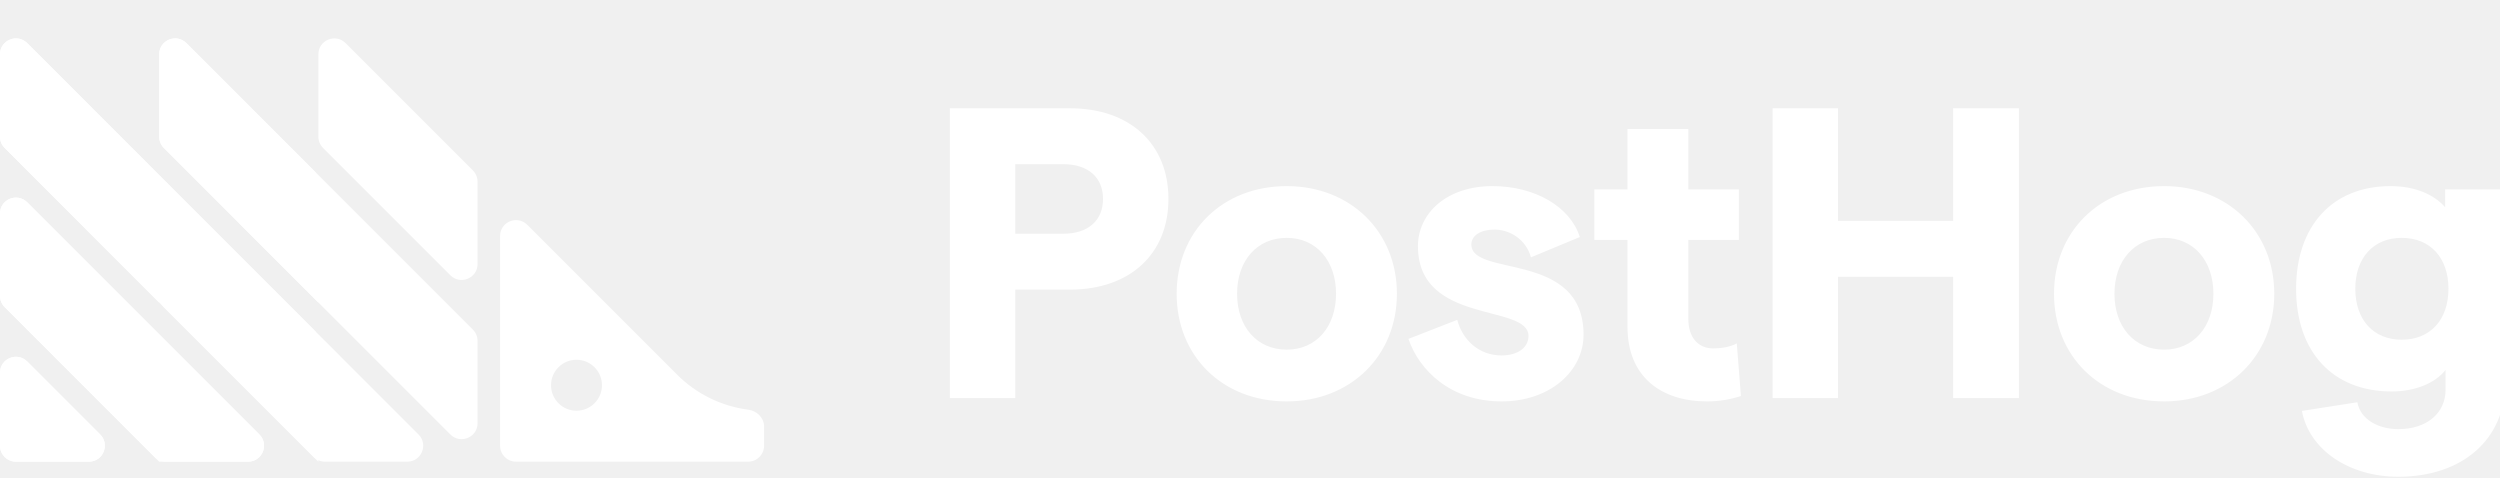
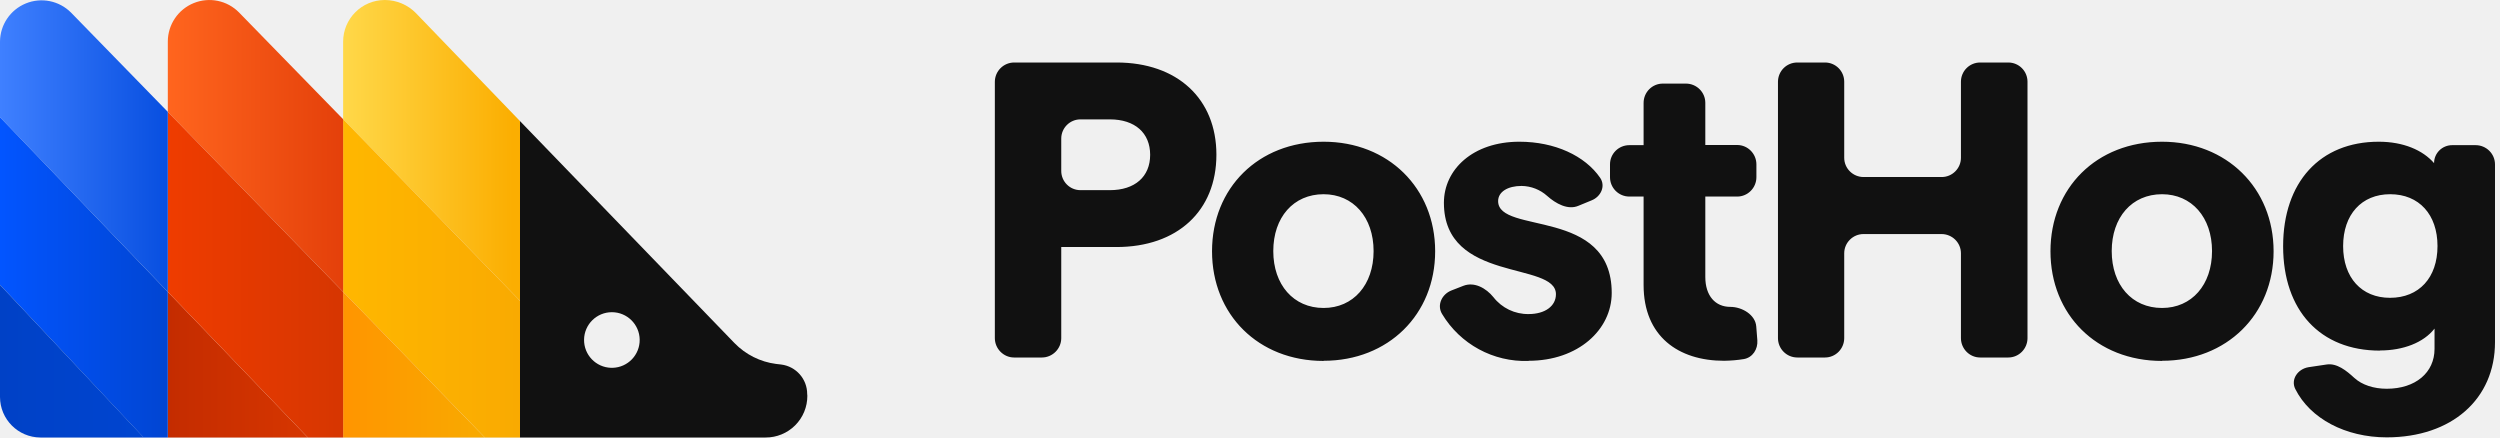
- <svg xmlns="http://www.w3.org/2000/svg" width="157" height="30" fill="none" viewBox="0 0 157 30">
-   <g fill="#fff">
-     <path d="M10.891 17.206a1 1 0 0 1-1.788 0l-.882-1.763a1 1 0 0 1 0-.894l.882-1.763a1 1 0 0 1 1.788 0l.882 1.763a1 1 0 0 1 0 .894l-.882 1.763zm0 9.997a1 1 0 0 1-1.788 0L8.22 25.44a1 1 0 0 1 0-.894l.882-1.763a1 1 0 0 1 1.788 0l.882 1.763a1 1 0 0 1 0 .894l-.882 1.763z" />
-     <path d="M0 23.408c0-.89 1.077-1.337 1.707-.707l4.583 4.583c.63.63.184 1.708-.707 1.708H1a1 1 0 0 1-1-1v-4.584zm0-4.828a1 1 0 0 0 .293.708l9.411 9.41a1 1 0 0 0 .707.294h5.17c.89 0 1.337-1.077.707-1.707l-14.58-14.58C1.077 12.074 0 12.52 0 13.41v5.17zm0-9.997a1 1 0 0 0 .293.707L19.7 28.7a1 1 0 0 0 .707.293h5.17c.89 0 1.337-1.078.707-1.708L1.707 2.707C1.077 2.077 0 2.523 0 3.414v5.17zm9.997 0a1 1 0 0 0 .293.707l17.994 17.995c.63.63 1.707.183 1.707-.708v-5.169a1 1 0 0 0-.293-.707L11.704 2.707c-.63-.63-1.707-.184-1.707.707v5.17zm11.704-5.876c-.63-.63-1.707-.184-1.707.707v5.17a1 1 0 0 0 .293.706l7.997 7.998c.63.63 1.707.183 1.707-.708v-5.169a1 1 0 0 0-.293-.707l-7.997-7.997zm20.824 20.824-9.413-9.413c-.63-.63-1.707-.184-1.707.707v13.167a1 1 0 0 0 1 1h14.58a1 1 0 0 0 1-1v-1.2c0-.552-.449-.993-.997-1.064a7.723 7.723 0 0 1-4.463-2.197zm-6.321 2.262a1.6 1.6 0 1 1 0-3.2 1.6 1.6 0 0 1 0 3.2z" />
-     <path d="M0 27.992a1 1 0 0 0 1 1h4.583c.891 0 1.337-1.078.707-1.708l-4.583-4.583c-.63-.63-1.707-.184-1.707.707v4.584zm9.997-16.995-8.29-8.29C1.077 2.077 0 2.523 0 3.414v5.17a1 1 0 0 0 .293.706l9.704 9.705v-7.998zm-8.29 1.707c-.63-.63-1.707-.184-1.707.707v5.17a1 1 0 0 0 .293.706l9.704 9.705v-7.998l-8.29-8.29zm18.287-1.293a1 1 0 0 0-.293-.707l-7.997-7.997c-.63-.63-1.707-.184-1.707.707v5.17a1 1 0 0 0 .293.706l9.704 9.705V11.41zm-9.997 17.58h5.583c.891 0 1.337-1.077.707-1.707l-6.29-6.29v7.998zm0-17.994v7.583a1 1 0 0 0 .293.708l9.704 9.704v-7.584a1 1 0 0 0-.293-.707l-9.704-9.704zM59.65 25h4.108v-6.812h3.432c3.77 0 6.188-2.236 6.188-5.694 0-3.458-2.418-5.694-6.188-5.694h-7.54V25zm4.108-10.322V10.31h3.016c1.56 0 2.496.832 2.496 2.184 0 1.352-.936 2.184-2.496 2.184h-3.016zm17.051 10.53c4.005 0 6.917-2.86 6.917-6.76s-2.913-6.76-6.917-6.76c-4.055 0-6.915 2.86-6.915 6.76s2.86 6.76 6.915 6.76zm-3.12-6.76c0-2.08 1.249-3.51 3.12-3.51 1.847 0 3.095 1.43 3.095 3.51s-1.249 3.51-3.095 3.51c-1.871 0-3.12-1.43-3.12-3.51zm16.61 6.76c3.068 0 5.148-1.924 5.148-4.186 0-5.304-7.046-3.588-7.046-5.668 0-.572.598-.936 1.456-.936.884 0 1.95.546 2.288 1.742l3.068-1.274c-.598-1.898-2.808-3.198-5.486-3.198-2.886 0-4.68 1.716-4.68 3.77 0 4.966 6.942 3.588 6.942 5.642 0 .728-.676 1.222-1.69 1.222-1.456 0-2.47-1.014-2.782-2.236l-3.067 1.196c.675 1.976 2.651 3.926 5.85 3.926zm15.031-.338-.26-3.302c-.442.234-1.014.312-1.482.312-.936 0-1.56-.676-1.56-1.846v-4.966h3.172v-3.172h-3.172V8.1h-3.822v3.796h-2.08v3.172h2.08v5.46c0 3.172 2.158 4.68 4.992 4.68.78 0 1.508-.13 2.132-.338zM122.656 6.8v7.072h-7.228V6.8h-4.108V25h4.108v-7.618h7.228V25h4.134V6.8h-4.134zm13.252 18.408c4.004 0 6.916-2.86 6.916-6.76s-2.912-6.76-6.916-6.76c-4.056 0-6.916 2.86-6.916 6.76s2.86 6.76 6.916 6.76zm-3.12-6.76c0-2.08 1.248-3.51 3.12-3.51 1.846 0 3.094 1.43 3.094 3.51s-1.248 3.51-3.094 3.51c-1.872 0-3.12-1.43-3.12-3.51zm17.413 6.136c1.43 0 2.704-.494 3.38-1.352v1.248c0 1.456-1.17 2.47-2.964 2.47-1.274 0-2.392-.624-2.574-1.69l-3.484.546c.468 2.47 2.99 4.134 6.058 4.134 4.03 0 6.708-2.366 6.708-5.876V11.896h-3.77v1.118c-.702-.806-1.898-1.326-3.432-1.326-3.64 0-5.928 2.496-5.928 6.448 0 3.952 2.288 6.448 6.006 6.448zm-2.288-6.448c0-1.95 1.144-3.198 2.912-3.198 1.794 0 2.938 1.248 2.938 3.198s-1.144 3.198-2.938 3.198c-1.768 0-2.912-1.248-2.912-3.198z" />
+ <svg xmlns="http://www.w3.org/2000/svg" width="160" height="28" viewBox="0 0 160 28">
+   <g clip-path="url(#logo-landscape-color-gradient-clip0_56_1021)">
+     <path fill="#111" d="M51.66 25.22A1.9 1.9 0 0 0 50 23.33l-.34-.04c-1-.13-1.94-.6-2.65-1.33L33.28 7.75V28H49a2.66 2.66 0 0 0 2.67-2.67zM39.2 23.54h-.09a1.78 1.78 0 1 1 .1 0" />
+     <path fill="url(#logo-landscape-color-gradient-paint0_linear_56_1021)" d="M21.96 2.67v4.96l11.3 11.6h.02V7.75L26.63.85a2.8 2.8 0 0 0-2-.85 2.67 2.67 0 0 0-2.67 2.67" />
+     <path fill="url(#logo-landscape-color-gradient-paint1_linear_56_1021)" d="M21.96 7.63v11.05L31.03 28h2.25v-8.75z" />
+     <path fill="url(#logo-landscape-color-gradient-paint2_linear_56_1021)" d="M21.96 28h9.07l-9.07-9.32z" />
+     <path fill="url(#logo-landscape-color-gradient-paint3_linear_56_1021)" d="M10.74 2.66v4.5l11.22 11.52V7.63L15.3.8a2.66 2.66 0 0 0-4.56 1.86" />
+     <path fill="url(#logo-landscape-color-gradient-paint4_linear_56_1021)" d="M10.74 28h8.96l-8.96-9.32z" />
+     <path fill="url(#logo-landscape-color-gradient-paint5_linear_56_1021)" d="M10.74 7.16v11.52L19.7 28h2.26v-9.32z" />
+     <path fill="url(#logo-landscape-color-gradient-paint6_linear_56_1021)" d="M10.74 7.16 4.54.8A2.66 2.66 0 0 0 0 2.66V7.5l10.74 11.18z" />
+     <path fill="url(#logo-landscape-color-gradient-paint7_linear_56_1021)" d="M9.19 28h1.55v-9.32L0 7.5v10.73z" />
+     <path fill="url(#logo-landscape-color-gradient-paint8_linear_56_1021)" d="M0 25.41A2.6 2.6 0 0 0 2.58 28H9.2L0 18.23z" />
  </g>
+   <path fill="#111" d="M64.9 22.88c-.67 0-1.23-.56-1.23-1.24V5.24c0-.69.56-1.24 1.24-1.24h6.55c3.89 0 6.39 2.32 6.39 5.9 0 3.6-2.5 5.91-6.4 5.91h-3.53v5.83c0 .68-.56 1.24-1.24 1.24zm3.02-11.94c0 .68.55 1.23 1.23 1.23h1.88c1.6 0 2.58-.86 2.58-2.26s-.97-2.27-2.58-2.27h-1.88c-.68 0-1.23.55-1.23 1.23zM84.71 23.1c-4.18 0-7.14-2.97-7.14-7.02s2.96-7.01 7.14-7.01c4.14 0 7.14 2.97 7.14 7.01 0 4.05-3 7.01-7.14 7.01m-3.22-7.02c0 2.16 1.3 3.64 3.22 3.64 1.9 0 3.2-1.48 3.2-3.64s-1.3-3.64-3.2-3.64c-1.93 0-3.22 1.48-3.22 3.64m16.34 7.03a6.2 6.2 0 0 1-5.54-3.01c-.34-.57-.01-1.26.6-1.5l.77-.3c.7-.27 1.45.15 1.92.73a2.8 2.8 0 0 0 2.25 1.08c1.05 0 1.75-.51 1.75-1.27 0-2.13-7.17-.7-7.17-5.85 0-2.13 1.85-3.91 4.83-3.91 2.27 0 4.2.9 5.17 2.31.36.53.05 1.2-.54 1.44l-.85.35c-.68.29-1.45-.14-2-.63a2.5 2.5 0 0 0-1.64-.64c-.89 0-1.5.38-1.5.97 0 2.16 7.27.38 7.27 5.88 0 2.35-2.15 4.34-5.32 4.34m14.64-1.31c.04.57-.3 1.1-.86 1.2q-.6.1-1.27.11c-2.92 0-5.15-1.56-5.15-4.85v-5.66h-.91c-.69 0-1.24-.56-1.24-1.24v-.82c0-.68.55-1.23 1.24-1.23h.91v-2.7c0-.69.55-1.24 1.23-1.24h1.48c.68 0 1.24.55 1.24 1.23v2.7h2.04c.68 0 1.23.56 1.23 1.24v.82c0 .68-.55 1.24-1.23 1.24h-2.04v5.15c0 1.2.64 1.91 1.6 1.91.75 0 1.6.5 1.66 1.25zM125.5 5.23c0-.68.55-1.23 1.23-1.23h1.8c.68 0 1.23.55 1.23 1.23v16.41c0 .68-.55 1.24-1.23 1.24h-1.8c-.68 0-1.23-.56-1.23-1.24v-5.43c0-.68-.56-1.23-1.24-1.23h-5c-.67 0-1.23.55-1.23 1.23v5.43c0 .68-.55 1.24-1.23 1.24h-1.77c-.69 0-1.24-.56-1.24-1.24V5.24c0-.69.55-1.24 1.24-1.24h1.77c.68 0 1.23.55 1.23 1.23v4.87c0 .68.56 1.23 1.24 1.23h5c.67 0 1.23-.55 1.23-1.23zm12.87 17.87c-4.19 0-7.14-2.97-7.14-7.02s2.95-7.01 7.14-7.01c4.13 0 7.14 2.97 7.14 7.01 0 4.05-3 7.01-7.14 7.01m-3.22-7.02c0 2.16 1.29 3.64 3.22 3.64 1.9 0 3.2-1.48 3.2-3.64s-1.3-3.64-3.2-3.64c-1.93 0-3.22 1.48-3.22 3.64m17.17 6.37c-3.84 0-6.2-2.58-6.2-6.68s2.36-6.69 6.12-6.69c1.58 0 2.82.54 3.54 1.37 0-.64.52-1.15 1.16-1.15h1.5c.68 0 1.24.55 1.24 1.23V21.9c0 3.64-2.77 6.09-6.93 6.09-2.64 0-4.9-1.2-5.85-3.09-.31-.62.16-1.29.85-1.4l1.14-.17c.67-.11 1.29.4 1.78.85.5.46 1.26.7 2.08.7 1.85 0 3.06-1.04 3.06-2.55v-1.3c-.7.9-2.01 1.4-3.49 1.4m-2.36-6.68c0 2.02 1.18 3.31 3 3.31 1.86 0 3.04-1.29 3.04-3.31s-1.18-3.32-3.03-3.32c-1.83 0-3.01 1.3-3.01 3.32" />
  <defs>
-     <clipPath id="a">
-       <path fill="#fff" d="M0 0h157v30H0z" />
+     <linearGradient id="logo-landscape-color-gradient-paint0_linear_56_1021" x1="21.96" x2="33.28" y1="9.62" y2="9.62" gradientUnits="userSpaceOnUse">
+       <stop stop-color="#ffd849" />
+       <stop offset=".96" stop-color="#fbae01" />
+     </linearGradient>
+     <linearGradient id="logo-landscape-color-gradient-paint1_linear_56_1021" x1="21.96" x2="33.28" y1="17.81" y2="17.81" gradientUnits="userSpaceOnUse">
+       <stop stop-color="#ffb700" />
+       <stop offset="1" stop-color="#f9aa01" />
+     </linearGradient>
+     <linearGradient id="logo-landscape-color-gradient-paint2_linear_56_1021" x1="21.96" x2="31.03" y1="23.34" y2="23.34" gradientUnits="userSpaceOnUse">
+       <stop stop-color="#ff9500" />
+       <stop offset="1" stop-color="#f8aa00" />
+     </linearGradient>
+     <linearGradient id="logo-landscape-color-gradient-paint3_linear_56_1021" x1="10.74" x2="21.96" y1="9.34" y2="9.34" gradientUnits="userSpaceOnUse">
+       <stop stop-color="#ff651e" />
+       <stop offset="1" stop-color="#e4400a" />
+     </linearGradient>
+     <linearGradient id="logo-landscape-color-gradient-paint4_linear_56_1021" x1="10.74" x2="19.7" y1="23.34" y2="23.34" gradientUnits="userSpaceOnUse">
+       <stop stop-color="#c42c00" />
+       <stop offset="1" stop-color="#d63600" />
+     </linearGradient>
+     <linearGradient id="logo-landscape-color-gradient-paint5_linear_56_1021" x1="10.74" x2="21.96" y1="17.58" y2="17.58" gradientUnits="userSpaceOnUse">
+       <stop stop-color="#ef3c00" />
+       <stop offset="1" stop-color="#d63601" />
+     </linearGradient>
+     <linearGradient id="logo-landscape-color-gradient-paint6_linear_56_1021" x1="0" x2="10.74" y1="9.34" y2="9.34" gradientUnits="userSpaceOnUse">
+       <stop stop-color="#3f80ff" />
+       <stop offset="1" stop-color="#084fe0" />
+     </linearGradient>
+     <linearGradient id="logo-landscape-color-gradient-paint7_linear_56_1021" x1="0" x2="10.74" y1="17.75" y2="17.75" gradientUnits="userSpaceOnUse">
+       <stop stop-color="#0255ff" />
+       <stop offset="1" stop-color="#0145d2" />
+     </linearGradient>
+     <linearGradient id="logo-landscape-color-gradient-paint8_linear_56_1021" x1="0" x2="9.19" y1="23.11" y2="23.11" gradientUnits="userSpaceOnUse">
+       <stop stop-color="#0041c6" />
+       <stop offset="1" stop-color="#0045d0" />
+     </linearGradient>
+     <clipPath id="logo-landscape-color-gradient-clip0_56_1021">
+       <path fill="#fff" d="M0 0h51.67v28H0z" />
    </clipPath>
  </defs>
</svg>
